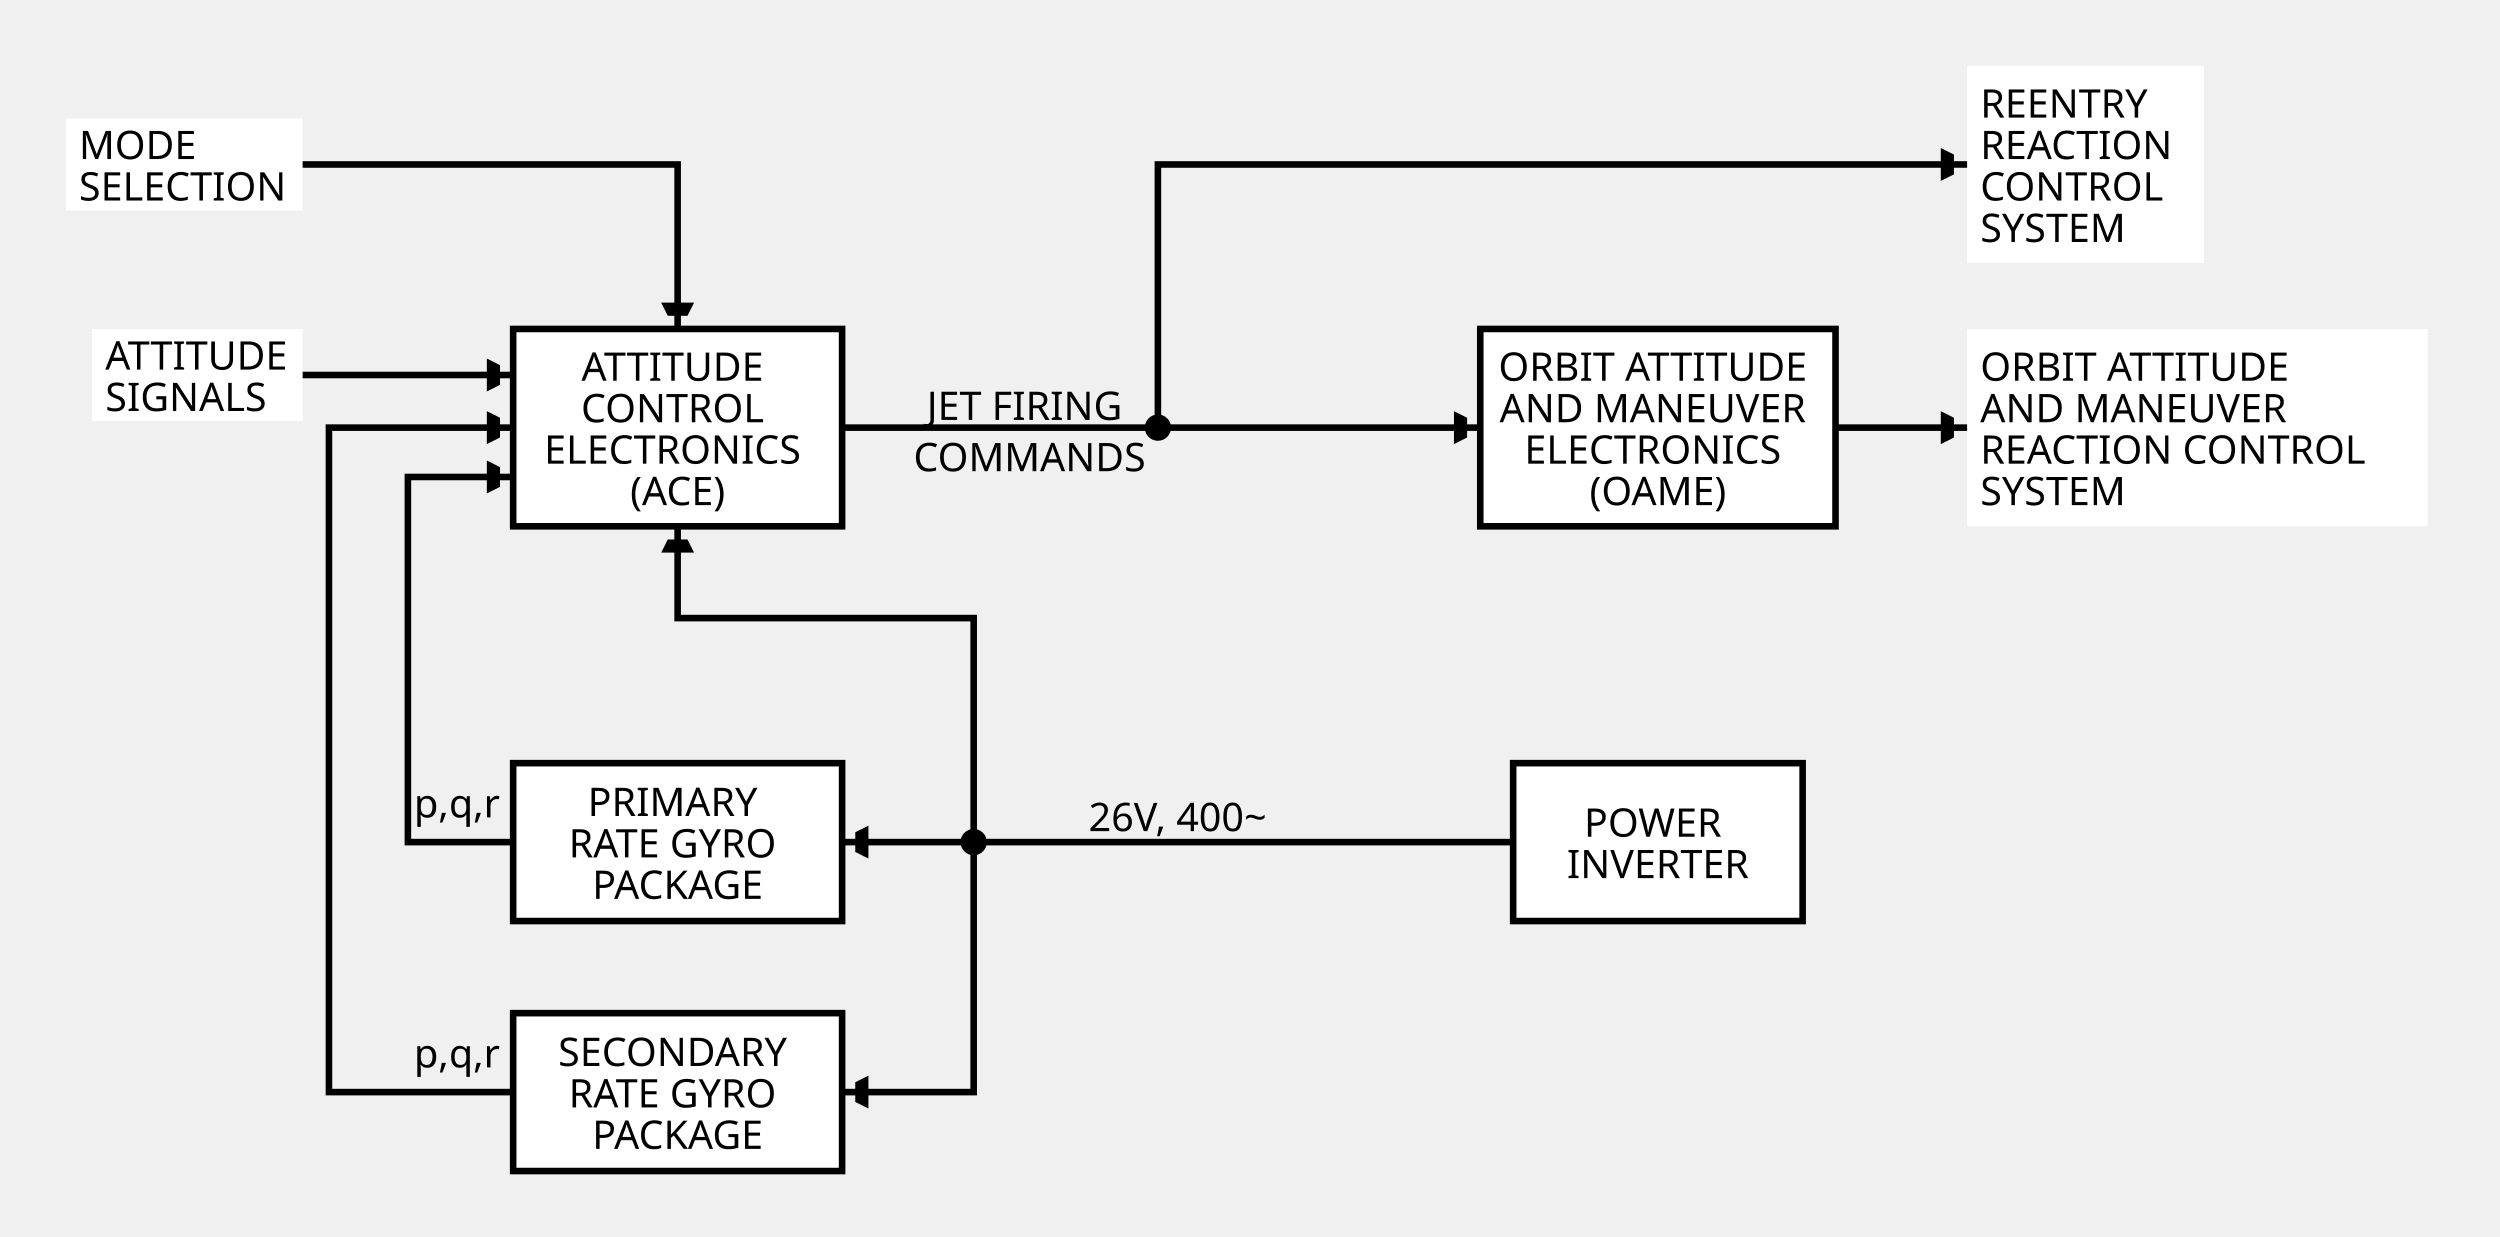
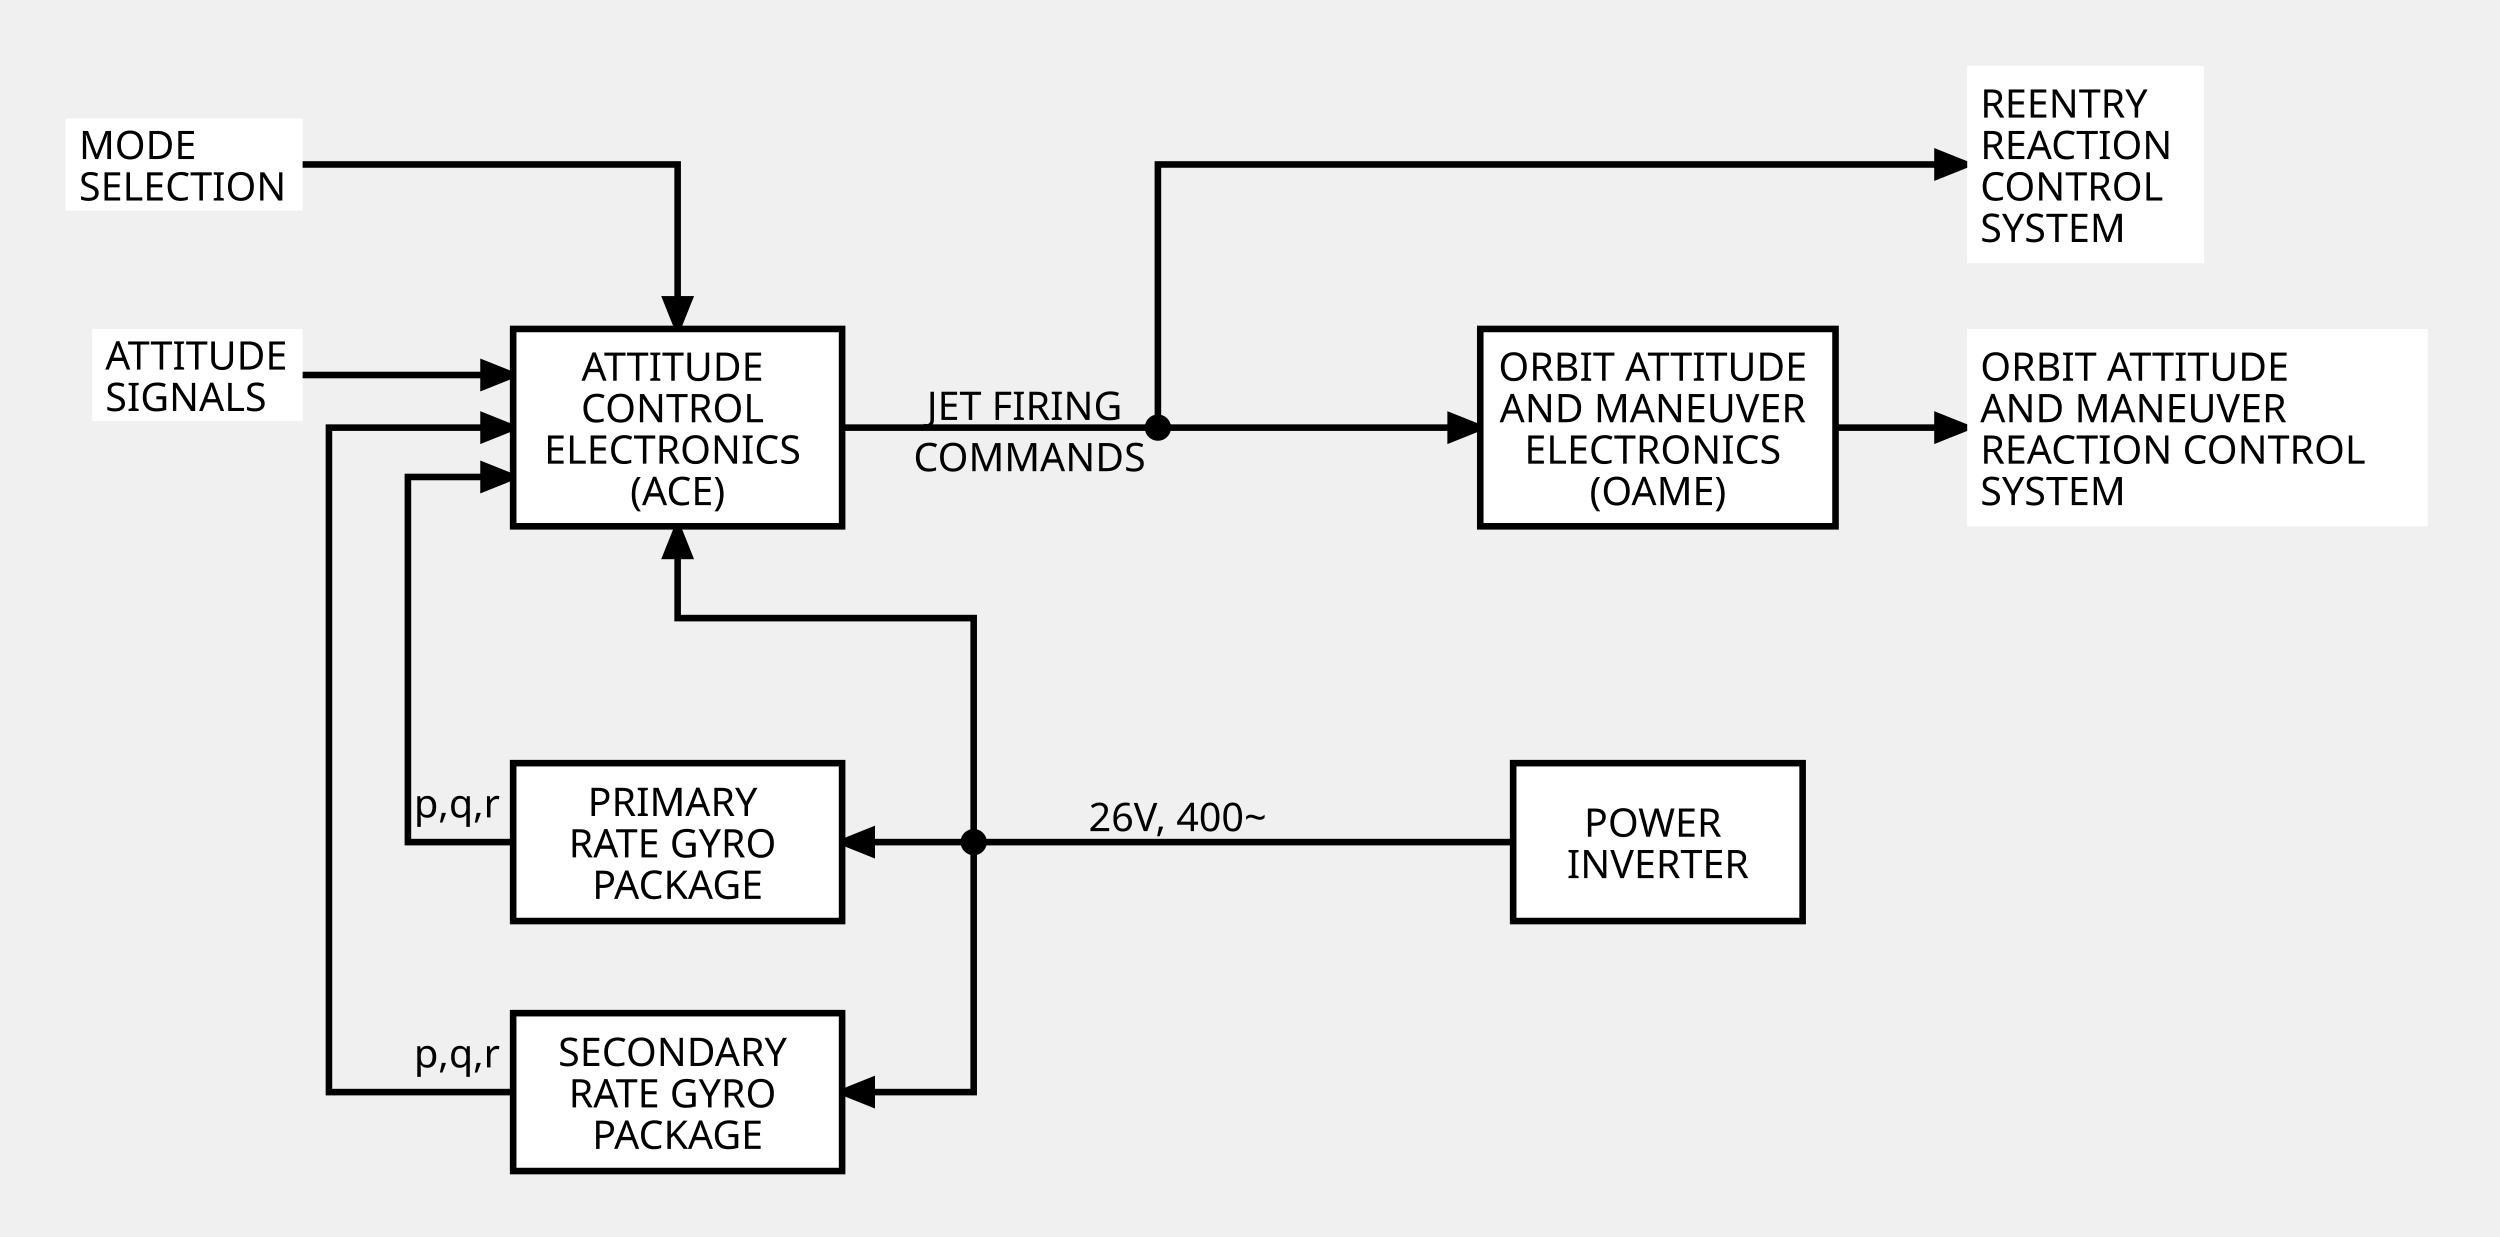
<svg xmlns="http://www.w3.org/2000/svg" version="1.1" width="190mm" height="94mm" viewBox="-39 -25 190 94">
  <defs>
-     <marker id="d-arrow" refX="0.8" refY="0.5" orient="auto-start-reverse" markerWidth="6" markerHeight="5" viewBox="0 0 0.4 1">
-       <path d="M 0 0 1 0.5 0 1" style="stroke: none; fill: context-stroke;" />
+     <marker id="d-arrow" refX="1" refY="0.5" orient="auto-start-reverse" markerWidth="6" markerHeight="5" viewBox="0 0 1 1">
+       <path d="M 0 0 1 0.4 1 0.6 0 1" style="stroke: none; fill: context-stroke;" />
    </marker>
  </defs>
  <style>
  
    svg { background: white; }
    rect, circle, ellipse, polygon { stroke-width: 0.5; fill: white; stroke: black; }
    line, polyline, path { stroke-width: 0.5; fill: none; stroke: black; }
    text, tspan { stroke-width: 0; font-family: sans-serif; font-size: 3px; fill: black }
    text.d-text, text.d-text * { text-anchor: middle; dominant-baseline: central; }
    text.d-text-bottom, text.d-text-bottom * { dominant-baseline: text-after-edge; }
    text.d-text-left, text.d-text-left * { text-anchor: start; }
    text.d-text-right, text.d-text-right * { text-anchor: end; }
    line.d-arrow, polyline.d-arrow, path.d-arrow { marker-end: url(#d-arrow); }
    marker path { fill: inherit; }
    .d-fill-black:not(text,tspan) { fill: black; }
    text.d-fill-black, text.d-fill-black * { fill: white; }
    .d-none:not(text,tspan) { stroke: none; }
  
  </style>
  <rect id="ace" x="0" y="0" width="25" height="15" />
  <text x="12.5" y="7.5" class="d-text">
    <tspan x="12.5" dy="-1.575em">ATTITUDE</tspan>
    <tspan x="12.5" dy="1.05em">CONTROL</tspan>
    <tspan x="12.5" dy="1.05em">ELECTRONICS</tspan>
    <tspan x="12.5" dy="1.05em">(ACE)</tspan>
  </text>
  <rect id="prgp" x="0" y="33" width="25" height="12" />
  <text x="12.5" y="39" class="d-text">
    <tspan x="12.5" dy="-1.05em">PRIMARY</tspan>
    <tspan x="12.5" dy="1.05em">RATE GYRO</tspan>
    <tspan x="12.5" dy="1.05em">PACKAGE</tspan>
  </text>
  <rect id="srgp" x="0" y="52" width="25" height="12" />
  <text x="12.5" y="58" class="d-text">
    <tspan x="12.5" dy="-1.05em">SECONDARY</tspan>
    <tspan x="12.5" dy="1.05em">RATE GYRO</tspan>
    <tspan x="12.5" dy="1.05em">PACKAGE</tspan>
  </text>
  <rect id="oame" x="73.5" y="0" width="27" height="15" />
  <text x="87" y="7.5" class="d-text">
    <tspan x="87" dy="-1.575em">ORBIT ATTITUDE</tspan>
    <tspan x="87" dy="1.05em">AND MANEUVER</tspan>
    <tspan x="87" dy="1.05em">ELECTRONICS</tspan>
    <tspan x="87" dy="1.05em">(OAME)</tspan>
  </text>
  <rect id="pi" x="76" y="33" width="22" height="12" />
  <text x="87" y="39" class="d-text">
    <tspan x="87" dy="-0.525em">POWER</tspan>
    <tspan x="87" dy="1.05em">INVERTER</tspan>
  </text>
  <rect id="ms" x="-34" y="-16" width="18" height="7" class="d-none" />
  <text x="-33" y="-12.5" class="d-none d-text d-text-left">
    <tspan x="-33" dy="-0.525em">MODE</tspan>
    <tspan x="-33" dy="1.05em">SELECTION</tspan>
  </text>
  <rect id="as" x="-32" y="0" width="16" height="7" class="d-none" />
  <text x="-31" y="3.5" class="d-none d-text d-text-left">
    <tspan x="-31" dy="-0.525em">ATTITUDE</tspan>
    <tspan x="-31" dy="1.05em">SIGNALS</tspan>
  </text>
  <rect id="rrcs" x="110.5" y="-20" width="18" height="15" class="d-none" />
  <text x="111.5" y="-12.5" class="d-none d-text d-text-left">
    <tspan x="111.5" dy="-1.575em">REENTRY</tspan>
    <tspan x="111.5" dy="1.05em">REACTION</tspan>
    <tspan x="111.5" dy="1.05em">CONTROL</tspan>
    <tspan x="111.5" dy="1.05em">SYSTEM</tspan>
  </text>
  <rect id="oaamrcs" x="110.5" y="0" width="35" height="15" class="d-none" />
  <text x="111.5" y="7.5" class="d-none d-text d-text-left">
    <tspan x="111.5" dy="-1.575em">ORBIT ATTITUDE</tspan>
    <tspan x="111.5" dy="1.05em">AND MANEUVER</tspan>
    <tspan x="111.5" dy="1.05em">REACTION CONTROL</tspan>
    <tspan x="111.5" dy="1.05em">SYSTEM</tspan>
  </text>
  <circle id="ppi" cx="35" cy="39" r="0.75" class="d-fill-black" />
  <circle id="jfc" cx="49" cy="7.5" r="0.75" class="d-fill-black" />
  <polyline points="0 39, -8 39, -8 11.25, 0 11.25" class="d-arrow" />
  <text x="-1" y="38" class="d-arrow d-text d-text-bottom d-text-right">p,q,r</text>
  <polyline points="0 58, -14 58, -14 7.5, 0 7.5" class="d-arrow" />
  <text x="-1" y="57" class="d-arrow d-text d-text-bottom d-text-right">p,q,r</text>
  <line x1="-16" y1="3.5" x2="0" y2="3.5" class="d-arrow" />
  <polyline points="35 38.25, 35 21.975, 12.5 21.975, 12.5 15" class="d-arrow" />
  <polyline points="35 39.75, 35 58, 25 58" class="d-arrow" />
  <polyline points="49 6.75, 49 -12.5, 110.5 -12.5" class="d-arrow" />
  <line x1="100.5" y1="7.5" x2="110.5" y2="7.5" class="d-arrow" />
  <polyline points="25 7.5, 49.25 7.5, 49.25 7.5, 73.5 7.5" class="d-arrow" />
  <text x="39.25" y="7.7" class="d-arrow d-text">
    <tspan x="39.25" dy="-0.65em">JET FIRING</tspan>
    <tspan x="39.25" dy="1.3em">COMMANDS</tspan>
  </text>
  <polyline points="76 39, 50.5 39, 50.5 39, 25 39" class="d-arrow" />
  <text x="50.5" y="37" class="d-arrow d-text">26V, 400~</text>
  <polyline points="-16 -12.5, 12.5 -12.5, 12.5 0" class="d-arrow" />
</svg>
